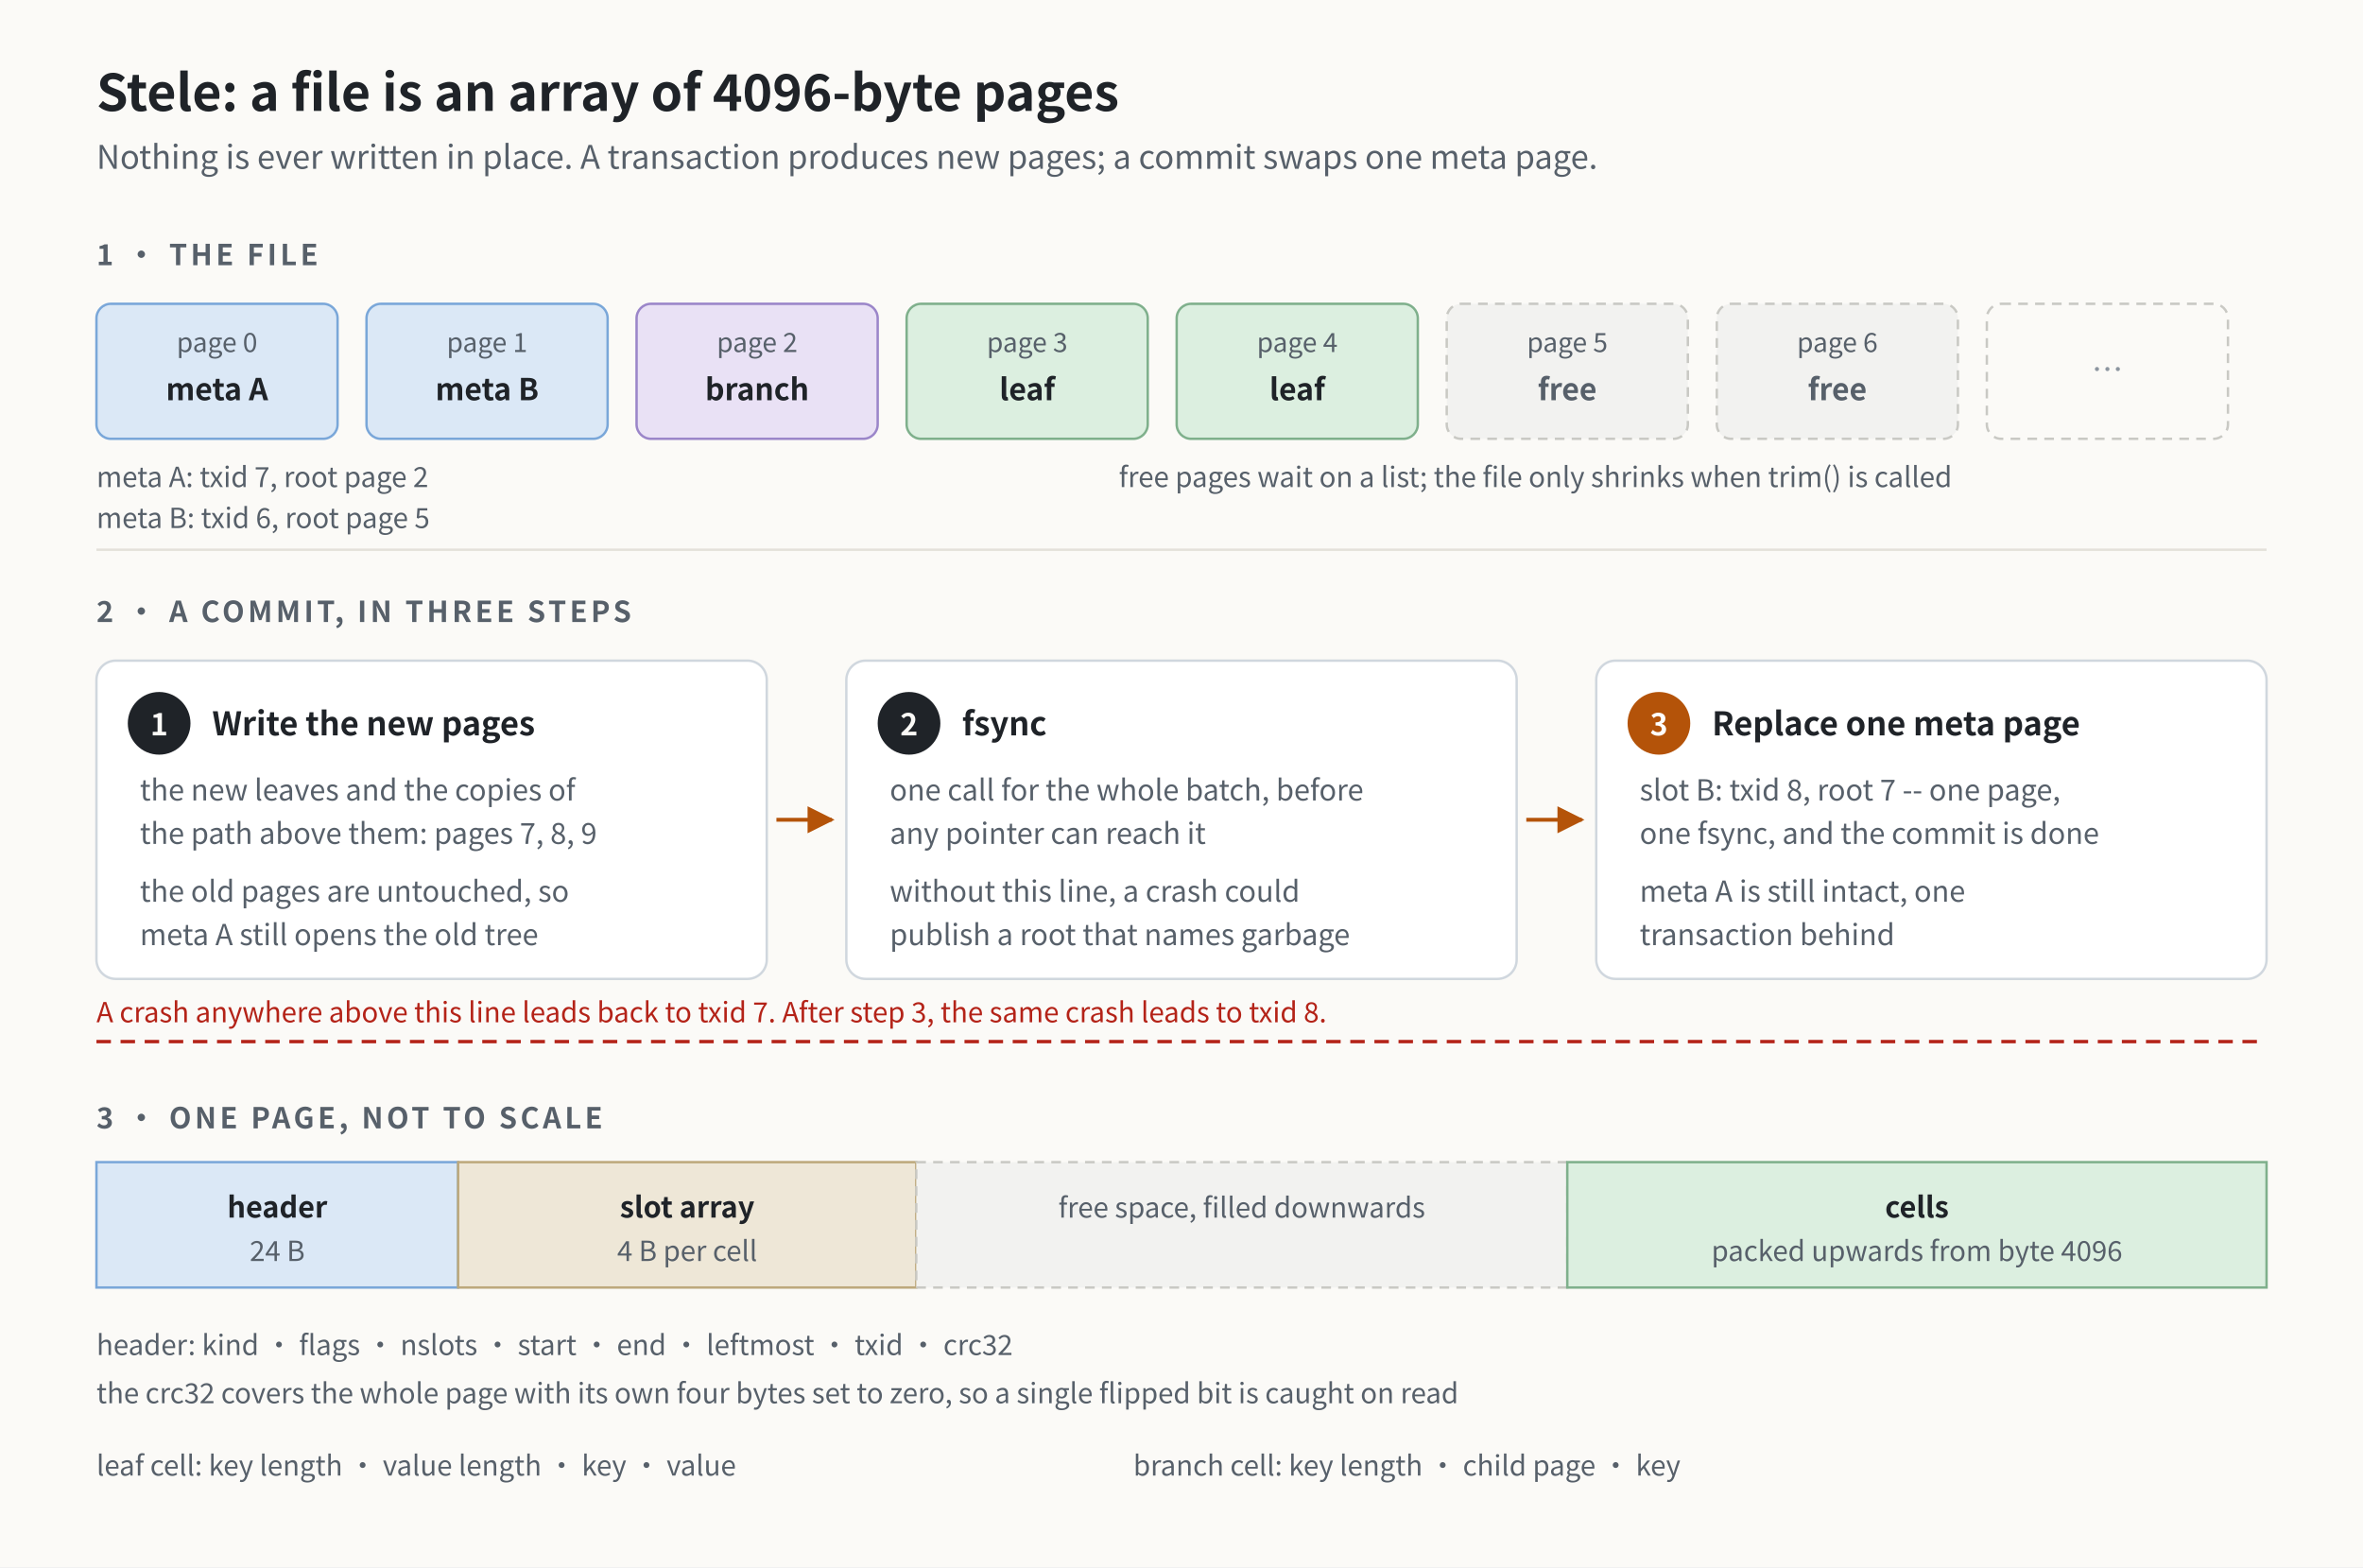
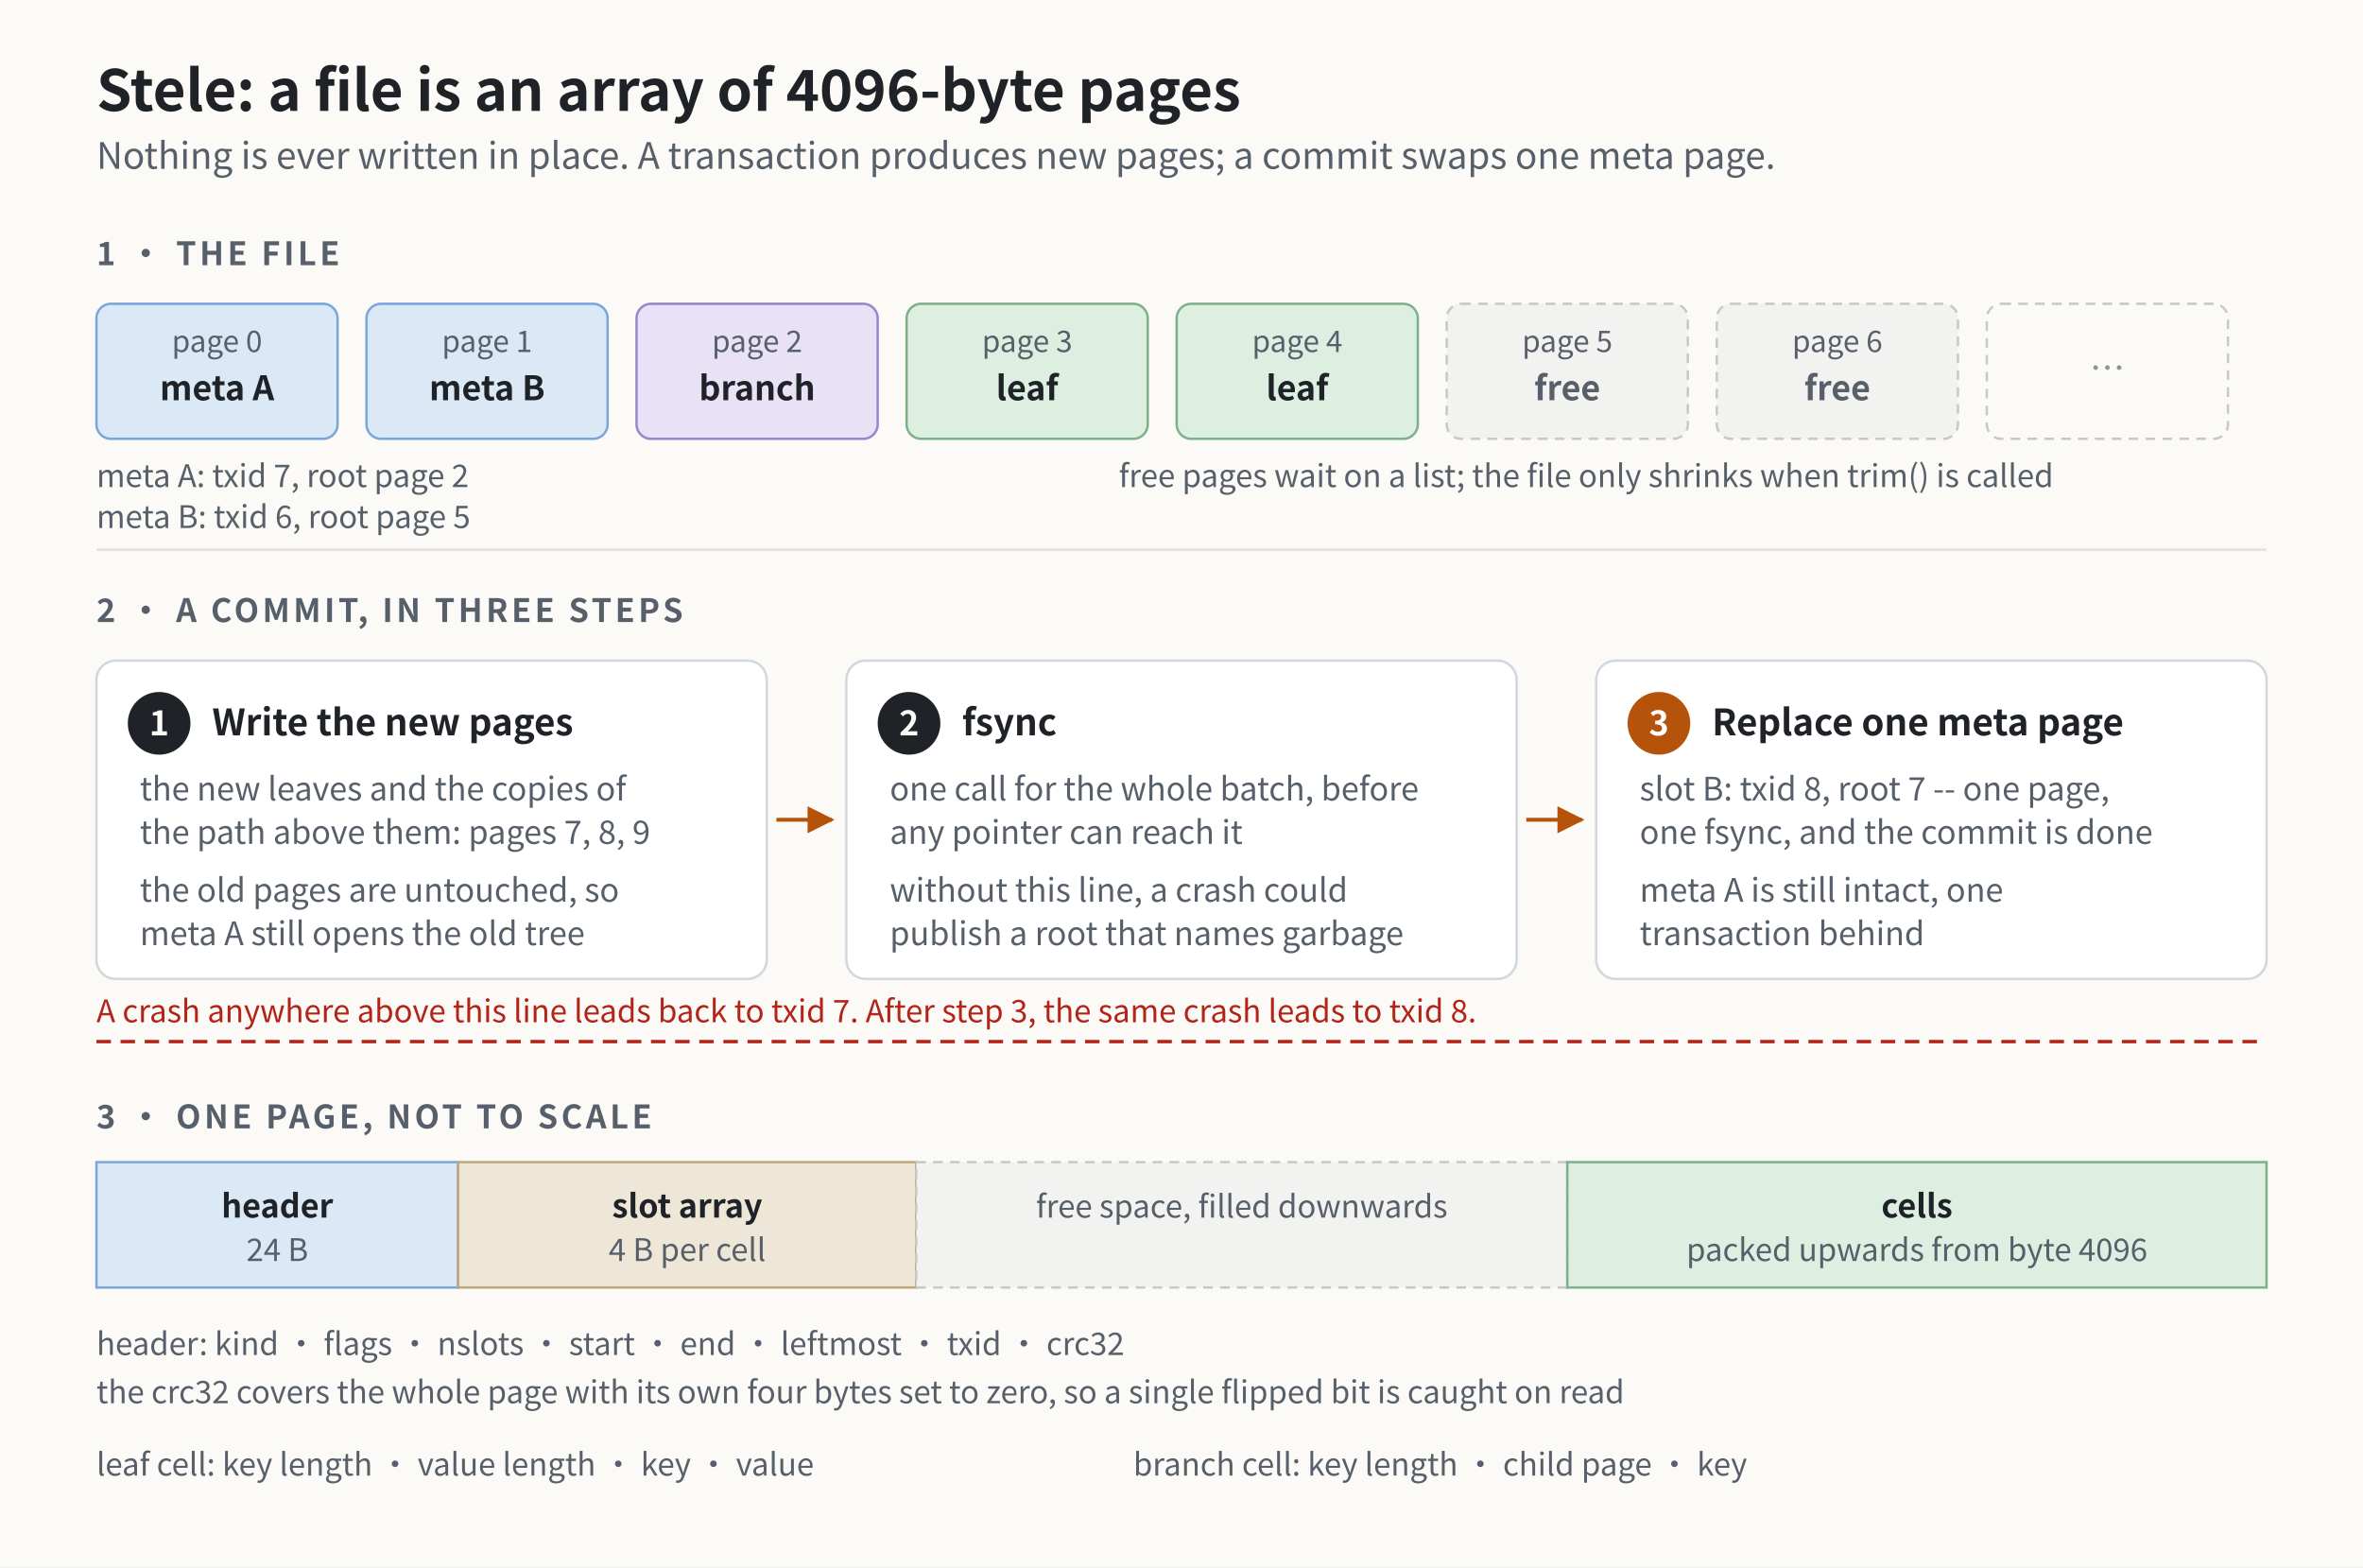
<svg xmlns="http://www.w3.org/2000/svg" viewBox="0 0 980 650" width="980" height="650" role="img" aria-labelledby="title desc">
  <rect width="980" height="650" fill="#fbfaf7" />
  <g font-family="ui-sans-serif, -apple-system, 'Segoe UI', 'Noto Sans CJK SC', sans-serif" fill="#1f2328">
-     <text x="40" y="46" font-size="21" font-weight="700">Stele: a file is an array of 4096-byte pages</text>
-     <text x="40" y="70" font-size="13.5" fill="#57606a">Nothing is ever written in place. A transaction produces new pages; a commit swaps one meta page.</text>
-     <text x="40" y="110" font-size="12" font-weight="700" letter-spacing="1.4" fill="#57606a">1 · THE FILE</text>
-     <g font-size="11">
+     <text x="40" y="46" font-size="23.5" font-weight="700">Stele: a file is an array of 4096-byte pages</text>
+     <text x="40" y="70" font-size="15.1" fill="#57606a">Nothing is ever written in place. A transaction produces new pages; a commit swaps one meta page.</text>
+     <text x="40" y="110" font-size="13.4" font-weight="700" letter-spacing="1.4" fill="#57606a">1 · THE FILE</text>
+     <g font-size="12.3">
      <g>
        <rect x="40" y="126" width="100" height="56" rx="6" fill="#dbe8f6" stroke="#7aa7d9" />
        <text x="90" y="146" text-anchor="middle" fill="#57606a">page 0</text>
-         <text x="90" y="166" text-anchor="middle" font-size="12.5" font-weight="700">meta A</text>
+         <text x="90" y="166" text-anchor="middle" font-size="14.0" font-weight="700">meta A</text>
      </g>
      <g>
        <rect x="152" y="126" width="100" height="56" rx="6" fill="#dbe8f6" stroke="#7aa7d9" />
        <text x="202" y="146" text-anchor="middle" fill="#57606a">page 1</text>
-         <text x="202" y="166" text-anchor="middle" font-size="12.5" font-weight="700">meta B</text>
+         <text x="202" y="166" text-anchor="middle" font-size="14.0" font-weight="700">meta B</text>
      </g>
      <g>
        <rect x="264" y="126" width="100" height="56" rx="6" fill="#e9e1f5" stroke="#9b86c9" />
        <text x="314" y="146" text-anchor="middle" fill="#57606a">page 2</text>
-         <text x="314" y="166" text-anchor="middle" font-size="12.5" font-weight="700">branch</text>
+         <text x="314" y="166" text-anchor="middle" font-size="14.0" font-weight="700">branch</text>
      </g>
      <g>
        <rect x="376" y="126" width="100" height="56" rx="6" fill="#dcefe0" stroke="#7fb08c" />
        <text x="426" y="146" text-anchor="middle" fill="#57606a">page 3</text>
-         <text x="426" y="166" text-anchor="middle" font-size="12.5" font-weight="700">leaf</text>
+         <text x="426" y="166" text-anchor="middle" font-size="14.0" font-weight="700">leaf</text>
      </g>
      <g>
        <rect x="488" y="126" width="100" height="56" rx="6" fill="#dcefe0" stroke="#7fb08c" />
        <text x="538" y="146" text-anchor="middle" fill="#57606a">page 4</text>
-         <text x="538" y="166" text-anchor="middle" font-size="12.5" font-weight="700">leaf</text>
+         <text x="538" y="166" text-anchor="middle" font-size="14.0" font-weight="700">leaf</text>
      </g>
      <g>
        <rect x="600" y="126" width="100" height="56" rx="6" fill="#f2f2f0" stroke="#c9c9c4" stroke-dasharray="4 3" />
        <text x="650" y="146" text-anchor="middle" fill="#57606a">page 5</text>
-         <text x="650" y="166" text-anchor="middle" font-size="12.5" font-weight="700" fill="#57606a">free</text>
+         <text x="650" y="166" text-anchor="middle" font-size="14.0" font-weight="700" fill="#57606a">free</text>
      </g>
      <g>
        <rect x="712" y="126" width="100" height="56" rx="6" fill="#f2f2f0" stroke="#c9c9c4" stroke-dasharray="4 3" />
        <text x="762" y="146" text-anchor="middle" fill="#57606a">page 6</text>
-         <text x="762" y="166" text-anchor="middle" font-size="12.5" font-weight="700" fill="#57606a">free</text>
+         <text x="762" y="166" text-anchor="middle" font-size="14.0" font-weight="700" fill="#57606a">free</text>
      </g>
      <g>
        <rect x="824" y="126" width="100" height="56" rx="6" fill="none" stroke="#c9c9c4" stroke-dasharray="4 3" />
-         <text x="874" y="158" text-anchor="middle" font-size="13" fill="#8c959f">…</text>
+         <text x="874" y="158" text-anchor="middle" font-size="14.6" fill="#8c959f">…</text>
      </g>
    </g>
-     <text x="40" y="202" font-size="11.5" fill="#57606a">meta A: txid 7, root page 2</text>
-     <text x="40" y="219" font-size="11.5" fill="#57606a">meta B: txid 6, root page 5</text>
-     <text x="464" y="202" font-size="11.5" fill="#57606a">free pages wait on a list; the file only shrinks when trim() is called</text>
+     <text x="40" y="202" font-size="12.9" fill="#57606a">meta A: txid 7, root page 2</text>
+     <text x="40" y="219" font-size="12.9" fill="#57606a">meta B: txid 6, root page 5</text>
+     <text x="464" y="202" font-size="12.9" fill="#57606a">free pages wait on a list; the file only shrinks when trim() is called</text>
    <line x1="40" y1="228" x2="940" y2="228" stroke="#e4e1da" />
-     <text x="40" y="258" font-size="12" font-weight="700" letter-spacing="1.4" fill="#57606a">2 · A COMMIT, IN THREE STEPS</text>
+     <text x="40" y="258" font-size="13.4" font-weight="700" letter-spacing="1.4" fill="#57606a">2 · A COMMIT, IN THREE STEPS</text>
    <g>
      <rect x="40" y="274" width="278" height="132" rx="8" fill="#ffffff" stroke="#d0d7de" />
      <circle cx="66" cy="300" r="13" fill="#1f2328" />
-       <text x="66" y="305" text-anchor="middle" font-size="12.5" font-weight="700" fill="#fbfaf7">1</text>
-       <text x="88" y="305" font-size="13.5" font-weight="700">Write the new pages</text>
-       <text x="58" y="332" font-size="12" fill="#57606a">the new leaves and the copies of</text>
-       <text x="58" y="350" font-size="12" fill="#57606a">the path above them: pages 7, 8, 9</text>
-       <text x="58" y="374" font-size="12" fill="#57606a">the old pages are untouched, so</text>
-       <text x="58" y="392" font-size="12" fill="#57606a">meta A still opens the old tree</text>
+       <text x="66" y="305" text-anchor="middle" font-size="14.0" font-weight="700" fill="#fbfaf7">1</text>
+       <text x="88" y="305" font-size="15.1" font-weight="700">Write the new pages</text>
+       <text x="58" y="332" font-size="13.4" fill="#57606a">the new leaves and the copies of</text>
+       <text x="58" y="350" font-size="13.4" fill="#57606a">the path above them: pages 7, 8, 9</text>
+       <text x="58" y="374" font-size="13.4" fill="#57606a">the old pages are untouched, so</text>
+       <text x="58" y="392" font-size="13.4" fill="#57606a">meta A still opens the old tree</text>
    </g>
    <g>
      <rect x="351" y="274" width="278" height="132" rx="8" fill="#ffffff" stroke="#d0d7de" />
      <circle cx="377" cy="300" r="13" fill="#1f2328" />
-       <text x="377" y="305" text-anchor="middle" font-size="12.5" font-weight="700" fill="#fbfaf7">2</text>
-       <text x="399" y="305" font-size="13.5" font-weight="700">fsync</text>
-       <text x="369" y="332" font-size="12" fill="#57606a">one call for the whole batch, before</text>
-       <text x="369" y="350" font-size="12" fill="#57606a">any pointer can reach it</text>
-       <text x="369" y="374" font-size="12" fill="#57606a">without this line, a crash could</text>
-       <text x="369" y="392" font-size="12" fill="#57606a">publish a root that names garbage</text>
+       <text x="377" y="305" text-anchor="middle" font-size="14.0" font-weight="700" fill="#fbfaf7">2</text>
+       <text x="399" y="305" font-size="15.1" font-weight="700">fsync</text>
+       <text x="369" y="332" font-size="13.4" fill="#57606a">one call for the whole batch, before</text>
+       <text x="369" y="350" font-size="13.4" fill="#57606a">any pointer can reach it</text>
+       <text x="369" y="374" font-size="13.4" fill="#57606a">without this line, a crash could</text>
+       <text x="369" y="392" font-size="13.4" fill="#57606a">publish a root that names garbage</text>
    </g>
    <g>
      <rect x="662" y="274" width="278" height="132" rx="8" fill="#ffffff" stroke="#d0d7de" />
      <circle cx="688" cy="300" r="13" fill="#b45309" />
-       <text x="688" y="305" text-anchor="middle" font-size="12.5" font-weight="700" fill="#ffffff">3</text>
-       <text x="710" y="305" font-size="13.5" font-weight="700">Replace one meta page</text>
-       <text x="680" y="332" font-size="12" fill="#57606a">slot B: txid 8, root 7 -- one page,</text>
-       <text x="680" y="350" font-size="12" fill="#57606a">one fsync, and the commit is done</text>
-       <text x="680" y="374" font-size="12" fill="#57606a">meta A is still intact, one</text>
-       <text x="680" y="392" font-size="12" fill="#57606a">transaction behind</text>
+       <text x="688" y="305" text-anchor="middle" font-size="14.0" font-weight="700" fill="#ffffff">3</text>
+       <text x="710" y="305" font-size="15.1" font-weight="700">Replace one meta page</text>
+       <text x="680" y="332" font-size="13.4" fill="#57606a">slot B: txid 8, root 7 -- one page,</text>
+       <text x="680" y="350" font-size="13.4" fill="#57606a">one fsync, and the commit is done</text>
+       <text x="680" y="374" font-size="13.4" fill="#57606a">meta A is still intact, one</text>
+       <text x="680" y="392" font-size="13.4" fill="#57606a">transaction behind</text>
    </g>
    <g stroke="#b45309" stroke-width="1.6" fill="none">
      <path d="M322 340 L345 340" marker-end="url(#arrow)" />
      <path d="M633 340 L656 340" marker-end="url(#arrow)" />
    </g>
    <defs>
      <marker id="arrow" viewBox="0 0 10 10" refX="9" refY="5" markerWidth="7" markerHeight="7" orient="auto-start-reverse">
        <path d="M0 0 L10 5 L0 10 z" fill="#b45309" />
      </marker>
    </defs>
    <line x1="40" y1="432" x2="940" y2="432" stroke="#b42318" stroke-width="1.4" stroke-dasharray="6 4" />
-     <text x="40" y="424" font-size="11.5" fill="#b42318">A crash anywhere above this line leads back to txid 7. After step 3, the same crash leads to txid 8.</text>
-     <text x="40" y="468" font-size="12" font-weight="700" letter-spacing="1.4" fill="#57606a">3 · ONE PAGE, NOT TO SCALE</text>
-     <g font-size="12">
+     <text x="40" y="424" font-size="12.9" fill="#b42318">A crash anywhere above this line leads back to txid 7. After step 3, the same crash leads to txid 8.</text>
+     <text x="40" y="468" font-size="13.4" font-weight="700" letter-spacing="1.4" fill="#57606a">3 · ONE PAGE, NOT TO SCALE</text>
+     <g font-size="13.4">
      <rect x="40" y="482" width="150" height="52" fill="#dbe8f6" stroke="#7aa7d9" />
      <text x="115" y="505" text-anchor="middle" font-weight="700">header</text>
-       <text x="115" y="523" text-anchor="middle" font-size="11.5" fill="#57606a">24 B</text>
+       <text x="115" y="523" text-anchor="middle" font-size="12.9" fill="#57606a">24 B</text>
      <rect x="190" y="482" width="190" height="52" fill="#eee7d7" stroke="#bda97c" />
      <text x="285" y="505" text-anchor="middle" font-weight="700">slot array</text>
-       <text x="285" y="523" text-anchor="middle" font-size="11.5" fill="#57606a">4 B per cell</text>
+       <text x="285" y="523" text-anchor="middle" font-size="12.9" fill="#57606a">4 B per cell</text>
      <rect x="380" y="482" width="270" height="52" fill="#f2f2f0" stroke="#c9c9c4" stroke-dasharray="4 3" />
-       <text x="515" y="505" text-anchor="middle" font-size="11.5" fill="#57606a">free space, filled downwards</text>
+       <text x="515" y="505" text-anchor="middle" font-size="12.9" fill="#57606a">free space, filled downwards</text>
      <rect x="650" y="482" width="290" height="52" fill="#dcefe0" stroke="#7fb08c" />
      <text x="795" y="505" text-anchor="middle" font-weight="700">cells</text>
-       <text x="795" y="523" text-anchor="middle" font-size="11.5" fill="#57606a">packed upwards from byte 4096</text>
+       <text x="795" y="523" text-anchor="middle" font-size="12.9" fill="#57606a">packed upwards from byte 4096</text>
    </g>
-     <text x="40" y="562" font-size="11.5" fill="#57606a">header: kind · flags · nslots · start · end · leftmost · txid · crc32</text>
-     <text x="40" y="582" font-size="11.5" fill="#57606a">the crc32 covers the whole page with its own four bytes set to zero, so a single flipped bit is caught on read</text>
-     <text x="40" y="612" font-size="11.5" fill="#57606a">leaf cell: key length · value length · key · value</text>
-     <text x="470" y="612" font-size="11.5" fill="#57606a">branch cell: key length · child page · key</text>
+     <text x="40" y="562" font-size="12.9" fill="#57606a">header: kind · flags · nslots · start · end · leftmost · txid · crc32</text>
+     <text x="40" y="582" font-size="12.9" fill="#57606a">the crc32 covers the whole page with its own four bytes set to zero, so a single flipped bit is caught on read</text>
+     <text x="40" y="612" font-size="12.9" fill="#57606a">leaf cell: key length · value length · key · value</text>
+     <text x="470" y="612" font-size="12.9" fill="#57606a">branch cell: key length · child page · key</text>
  </g>
</svg>
